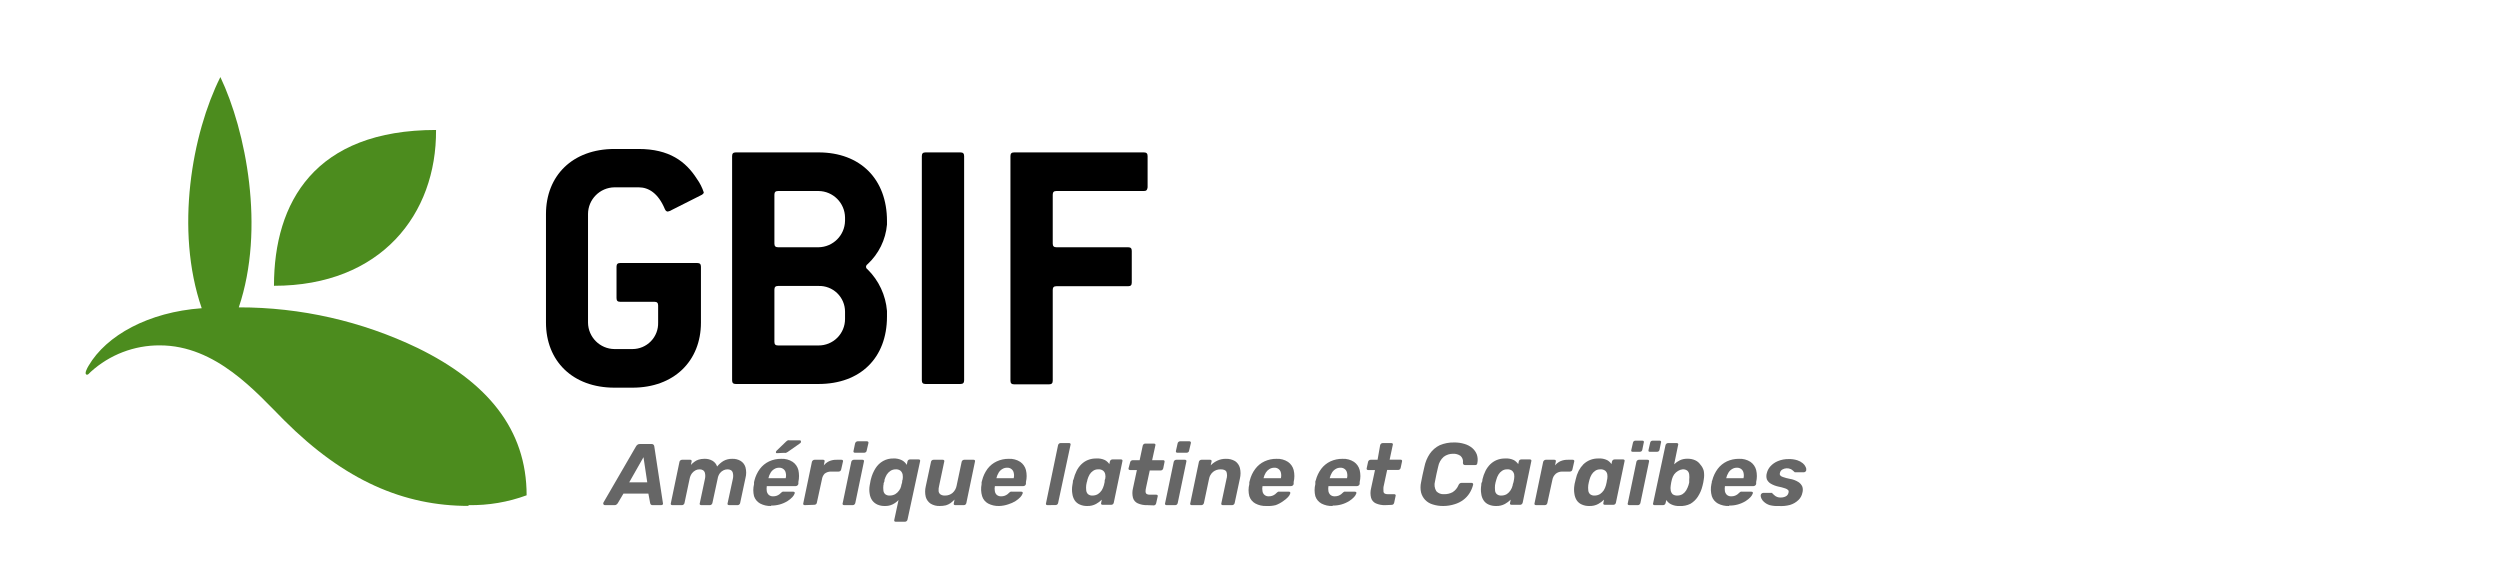
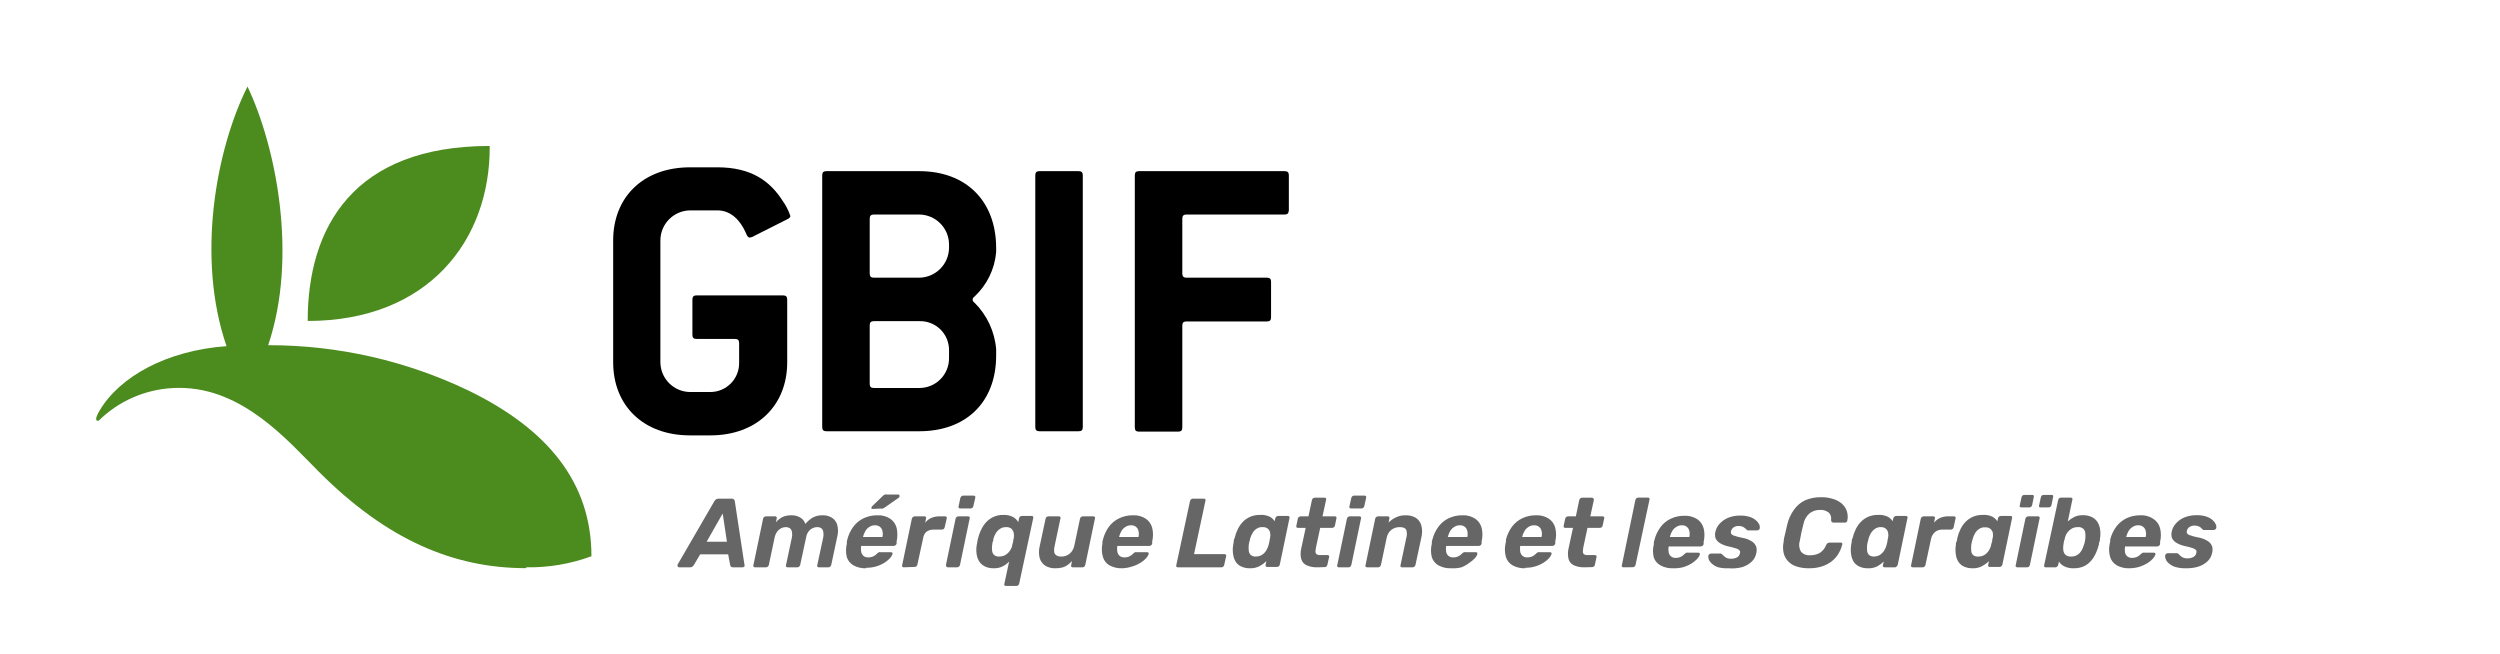
- <svg xmlns="http://www.w3.org/2000/svg" id="Layer_1" data-name="Layer 1" width="292" height="68" viewBox="0 0 292 68">
+ <svg xmlns="http://www.w3.org/2000/svg" id="Layer_1" data-name="Layer 1" width="260" height="68" viewBox="0 0 260 68">
  <defs>
    <style>.cls-1{fill:#4c8c1e;}.cls-2{fill:#666;}</style>
  </defs>
  <path class="cls-1" d="M32,33.38c0-9.75,4.76-18.2,18.93-18.2C51,25,44.52,33.38,32,33.38" />
  <path class="cls-1" d="M54.72,59a18.7,18.7,0,0,0,6.79-1.15c0-7.72-4.61-13.24-12.74-17.21A48.09,48.09,0,0,0,27.89,35.9C31,26.69,28.72,15.27,25.74,9c-3.29,6.57-5.34,17.83-2.18,27-6.21.45-11.13,3.16-13.22,6.73-.16.27-.47.85-.28,1s.39-.17.54-.3a11.9,11.9,0,0,1,8.06-3.09c6.59,0,11.25,5.47,14.53,8.75,7.07,7.07,14,10,21.53,10" />
  <path d="M82,22.74,78.51,24.5a1.38,1.38,0,0,1-.51.21c-.13,0-.26-.08-.35-.3-.77-1.84-1.89-2.53-3.05-2.53H71.77A3.13,3.13,0,0,0,68.68,25V37.68a3.12,3.12,0,0,0,3.09,3.09h2.1a3,3,0,0,0,3-3.09v-2c0-.3-.13-.43-.43-.43h-4c-.3,0-.43-.12-.43-.43V31.15c0-.3.13-.43.43-.43h9c.3,0,.43.13.43.43v6.53c0,4.47-3.13,7.6-8,7.6h-2.1c-4.9,0-8-3.13-8-7.6V25c0-4.47,3.09-7.6,8-7.6H74.6c3.57,0,5.5,1.46,6.79,3.48a5.82,5.82,0,0,1,.81,1.59C82.2,22.57,82.12,22.65,82,22.74Z" />
  <path d="M95.6,44.85H85.94c-.3,0-.43-.13-.43-.43V18.23c0-.3.13-.43.43-.43H95.6c4.9,0,8,3.13,8,8v.43a7.16,7.16,0,0,1-2.27,4.63.39.39,0,0,0-.18.3.37.37,0,0,0,.18.3,7.7,7.7,0,0,1,2.27,4.86V37C103.59,41.8,100.5,44.85,95.6,44.85ZM98.7,25.4a3.13,3.13,0,0,0-3.1-3.09H90.88c-.3,0-.43.13-.43.43v5.71c0,.3.13.43.43.43H95.6a3.14,3.14,0,0,0,3.1-3.09Zm0,11a3,3,0,0,0-3.1-3H90.88c-.3,0-.43.13-.43.43v6.1c0,.3.13.42.43.42H95.6a3.08,3.08,0,0,0,3.1-3.09Z" />
  <path d="M112.18,44.85H108.1c-.3,0-.43-.13-.43-.43V18.23c0-.3.13-.43.43-.43h4.08c.3,0,.43.13.43.43V44.42C112.61,44.72,112.48,44.85,112.18,44.85Z" />
  <path d="M133.61,22.31H123.39c-.3,0-.43.13-.43.43v5.71c0,.3.13.43.43.43h8.38c.3,0,.42.13.42.43V33c0,.3-.12.43-.42.43h-8.38c-.3,0-.43.13-.43.43v10.6c0,.3-.13.43-.43.43h-4.08c-.3,0-.43-.13-.43-.43V18.23c0-.3.13-.43.43-.43h15.16c.3,0,.43.13.43.43v3.65C134,22.18,133.91,22.31,133.61,22.31Z" />
  <path class="cls-2" d="M70.65,59a.17.17,0,0,1-.17-.1.2.2,0,0,1,0-.2l3.81-6.57a.61.61,0,0,1,.17-.19.43.43,0,0,1,.27-.08h1.37a.29.29,0,0,1,.23.08.34.34,0,0,1,.09.19l1,6.57a.3.3,0,0,1,0,.22.26.26,0,0,1-.19.08h-1a.25.25,0,0,1-.21-.07.35.35,0,0,1-.08-.16l-.21-1.12H72.82l-.68,1.15a.8.8,0,0,1-.13.13.33.33,0,0,1-.23.07Zm2.84-2.66H75.6l-.44-2.94Z" />
-   <path class="cls-2" d="M78.52,59a.2.2,0,0,1-.16-.07.22.22,0,0,1,0-.18l1-4.8a.27.27,0,0,1,.11-.18.31.31,0,0,1,.2-.07h.95a.17.17,0,0,1,.15.07.21.21,0,0,1,0,.18l-.07.35a2.57,2.57,0,0,1,.39-.35,1.53,1.53,0,0,1,.49-.26,2.18,2.18,0,0,1,.66-.1,1.75,1.75,0,0,1,1,.24,1.22,1.22,0,0,1,.52.66,2.86,2.86,0,0,1,.74-.65,2,2,0,0,1,1-.25,1.79,1.79,0,0,1,1,.24,1.3,1.3,0,0,1,.57.74,2.46,2.46,0,0,1,0,1.27l-.62,2.91a.29.29,0,0,1-.11.18.26.26,0,0,1-.18.07h-1a.21.21,0,0,1-.17-.07.22.22,0,0,1,0-.18l.61-2.83a1.53,1.53,0,0,0,0-.66.53.53,0,0,0-.22-.34.77.77,0,0,0-.42-.1,1.11,1.11,0,0,0-.44.1,1.22,1.22,0,0,0-.43.34,1.43,1.43,0,0,0-.27.66l-.61,2.83a.34.34,0,0,1-.11.18.26.26,0,0,1-.19.07h-1a.21.21,0,0,1-.17-.07.19.19,0,0,1,0-.18l.6-2.83a1.53,1.53,0,0,0,0-.66.54.54,0,0,0-.23-.34.74.74,0,0,0-.4-.1,1,1,0,0,0-.45.1,1.28,1.28,0,0,0-.43.35,1.58,1.58,0,0,0-.28.64l-.6,2.84a.29.29,0,0,1-.11.18.26.26,0,0,1-.18.07Z" />
+   <path class="cls-2" d="M78.52,59a.2.2,0,0,1-.16-.07.22.22,0,0,1,0-.18l1-4.8a.27.27,0,0,1,.11-.18.31.31,0,0,1,.2-.07h.95a.17.17,0,0,1,.15.07.21.21,0,0,1,0,.18l-.07.35a2.57,2.57,0,0,1,.39-.35,1.53,1.53,0,0,1,.49-.26,2.18,2.18,0,0,1,.66-.1,1.75,1.75,0,0,1,1,.24,1.22,1.22,0,0,1,.52.66,2.86,2.86,0,0,1,.74-.65,2,2,0,0,1,1-.25,1.79,1.79,0,0,1,1,.24,1.3,1.3,0,0,1,.57.74,2.46,2.46,0,0,1,0,1.27l-.62,2.91a.29.29,0,0,1-.11.18.26.26,0,0,1-.18.07h-1a.2.2,0,0,1-.16-.07.22.22,0,0,1,0-.18l.61-2.83a1.53,1.53,0,0,0,0-.66.53.53,0,0,0-.22-.34.77.77,0,0,0-.42-.1,1.07,1.07,0,0,0-.44.1,1.22,1.22,0,0,0-.43.34,1.43,1.43,0,0,0-.27.66l-.61,2.83a.34.34,0,0,1-.11.18.26.26,0,0,1-.19.07h-1a.21.21,0,0,1-.17-.07.19.19,0,0,1,0-.18l.6-2.83a1.53,1.53,0,0,0,0-.66.54.54,0,0,0-.23-.34.74.74,0,0,0-.4-.1,1,1,0,0,0-.45.1,1.28,1.28,0,0,0-.43.35,1.58,1.58,0,0,0-.28.64l-.6,2.84a.29.29,0,0,1-.11.18.26.26,0,0,1-.19.07Z" />
  <path class="cls-2" d="M90.07,59.1a2.56,2.56,0,0,1-1.29-.29,1.52,1.52,0,0,1-.71-.86,2.92,2.92,0,0,1,0-1.4,1.88,1.88,0,0,0,0-.22,1,1,0,0,1,.05-.22,3.84,3.84,0,0,1,.64-1.35,2.9,2.9,0,0,1,1.07-.87,3.3,3.3,0,0,1,1.41-.3,2.25,2.25,0,0,1,1.35.36,1.66,1.66,0,0,1,.66.95,3.29,3.29,0,0,1,0,1.4l0,.23a.36.36,0,0,1-.12.18.37.37,0,0,1-.2.07H89.56v0s0,0,0,0a2,2,0,0,0,0,.6.8.8,0,0,0,.24.43.73.73,0,0,0,.5.16,1.18,1.18,0,0,0,.43-.07,1.31,1.31,0,0,0,.31-.17l.2-.18a.6.6,0,0,1,.17-.12.42.42,0,0,1,.18,0h1.06a.21.21,0,0,1,.16.06.17.17,0,0,1,0,.16,1.18,1.18,0,0,1-.25.4,2.85,2.85,0,0,1-.57.47,3.52,3.52,0,0,1-1.92.53Zm-.3-3.25h2v0a1.28,1.28,0,0,0,0-.64.71.71,0,0,0-.26-.42.76.76,0,0,0-.51-.16,1,1,0,0,0-.57.16,1.21,1.21,0,0,0-.42.42,2,2,0,0,0-.26.64Zm1-2.92c-.11,0-.16,0-.14-.16a.34.34,0,0,1,.09-.14l1.09-1.05a.84.84,0,0,1,.21-.15.41.41,0,0,1,.21,0h1.17q.18,0,.15.18a.17.17,0,0,1-.08.15L92,52.79a1.18,1.18,0,0,1-.19.1.48.48,0,0,1-.22,0Z" />
-   <path class="cls-2" d="M94,59a.21.21,0,0,1-.17-.07.22.22,0,0,1,0-.18l1-4.8a.31.31,0,0,1,.12-.18.28.28,0,0,1,.19-.07h1a.19.19,0,0,1,.16.07.22.22,0,0,1,0,.18l-.08.41a1.75,1.75,0,0,1,.62-.49,2.08,2.08,0,0,1,.91-.17h.54a.19.19,0,0,1,.16.07.21.21,0,0,1,0,.18l-.2.88a.32.32,0,0,1-.1.18.3.3,0,0,1-.19.07h-.89a1.18,1.18,0,0,0-.76.25A1.22,1.22,0,0,0,96,56l-.59,2.71a.27.27,0,0,1-.1.18.31.31,0,0,1-.2.07Z" />
-   <path class="cls-2" d="M98.59,59a.19.19,0,0,1-.16-.07.19.19,0,0,1,0-.18l1-4.8a.27.27,0,0,1,.11-.18.28.28,0,0,1,.19-.07h1a.19.19,0,0,1,.17.07.26.26,0,0,1,0,.18l-1,4.8a.34.34,0,0,1-.11.18.26.26,0,0,1-.19.07Zm1.27-6.12a.18.18,0,0,1-.16-.07.24.24,0,0,1,0-.19l.17-.81a.33.33,0,0,1,.11-.19.32.32,0,0,1,.2-.08h1.07a.2.2,0,0,1,.17.08.24.24,0,0,1,0,.19l-.19.81a.24.24,0,0,1-.1.19.3.3,0,0,1-.19.07Z" />
-   <path class="cls-2" d="M104.62,60.94a.19.19,0,0,1-.16-.07.24.24,0,0,1,0-.19l.49-2.28a2.37,2.37,0,0,1-.69.51,1.91,1.91,0,0,1-.89.19,2.07,2.07,0,0,1-.9-.17,1.53,1.53,0,0,1-.6-.49,1.79,1.79,0,0,1-.29-.75,2.83,2.83,0,0,1,0-1,3.25,3.25,0,0,1,.07-.38c0-.12.06-.24.08-.37a4.28,4.28,0,0,1,.54-1.26,2.46,2.46,0,0,1,.87-.83,2.34,2.34,0,0,1,1.21-.3,2,2,0,0,1,1,.21,1.39,1.39,0,0,1,.56.54l.08-.39a.29.29,0,0,1,.1-.18.31.31,0,0,1,.2-.07h1a.19.19,0,0,1,.17.07.26.26,0,0,1,0,.18L106,60.68a.31.31,0,0,1-.32.26Zm-.7-3.06a1.32,1.32,0,0,0,.64-.16,1.51,1.51,0,0,0,.45-.42,1.36,1.36,0,0,0,.25-.53c0-.13.07-.26.1-.39s0-.26.07-.38a1.82,1.82,0,0,0,0-.57.86.86,0,0,0-.24-.44.83.83,0,0,0-.57-.17A1.1,1.1,0,0,0,104,55a1.51,1.51,0,0,0-.43.44,2.72,2.72,0,0,0-.26.6c0,.1,0,.21-.07.32s0,.21-.06.31a2.54,2.54,0,0,0,0,.61.68.68,0,0,0,.21.44A.78.78,0,0,0,103.92,57.88Z" />
-   <path class="cls-2" d="M109.76,59.1a1.92,1.92,0,0,1-1.06-.27,1.43,1.43,0,0,1-.57-.78,2.64,2.64,0,0,1,0-1.25l.61-2.85a.29.29,0,0,1,.1-.18.31.31,0,0,1,.2-.07h1.08a.19.19,0,0,1,.16.07.21.21,0,0,1,0,.18l-.59,2.79a1.85,1.85,0,0,0-.06.63.54.54,0,0,0,.22.38.9.9,0,0,0,.54.13,1.33,1.33,0,0,0,.86-.3,1.47,1.47,0,0,0,.48-.84l.59-2.79a.27.27,0,0,1,.11-.18.3.3,0,0,1,.19-.07h1.09a.18.18,0,0,1,.16.07.26.26,0,0,1,0,.18l-1,4.8a.32.32,0,0,1-.1.18.29.29,0,0,1-.2.07h-1a.18.18,0,0,1-.16-.07.22.22,0,0,1,0-.18l.08-.4a4.36,4.36,0,0,1-.46.41,1.93,1.93,0,0,1-.54.26A3.13,3.13,0,0,1,109.76,59.1Z" />
-   <path class="cls-2" d="M116.71,59.1a2.58,2.58,0,0,1-1.3-.29,1.47,1.47,0,0,1-.7-.86,2.9,2.9,0,0,1-.06-1.4,1.88,1.88,0,0,0,0-.22,2.18,2.18,0,0,1,.06-.22,3.82,3.82,0,0,1,.63-1.35,2.85,2.85,0,0,1,1.08-.87,3.23,3.23,0,0,1,1.4-.3,2.25,2.25,0,0,1,1.35.36,1.66,1.66,0,0,1,.66.95,3,3,0,0,1,0,1.4l0,.23a.34.34,0,0,1-.11.18.4.4,0,0,1-.21.07H116.2a.1.1,0,0,0,0,0,.43.43,0,0,1,0,0,1.51,1.51,0,0,0,0,.6.73.73,0,0,0,.23.43.75.75,0,0,0,.5.16,1.14,1.14,0,0,0,.43-.07,1.31,1.31,0,0,0,.31-.17l.2-.18a.6.6,0,0,1,.17-.12.44.44,0,0,1,.19,0h1.06a.19.19,0,0,1,.15.06.17.17,0,0,1,0,.16,1.18,1.18,0,0,1-.25.4,2.85,2.85,0,0,1-.57.47,3.44,3.44,0,0,1-.84.38A3.59,3.59,0,0,1,116.71,59.1Zm-.31-3.25h2v0a1.28,1.28,0,0,0,0-.64.71.71,0,0,0-.26-.42.73.73,0,0,0-.51-.16,1,1,0,0,0-.57.16,1.21,1.21,0,0,0-.42.42,2.2,2.2,0,0,0-.26.64Z" />
-   <path class="cls-2" d="M122.34,59a.2.2,0,0,1-.16-.07.22.22,0,0,1,0-.18L123.58,52a.29.29,0,0,1,.11-.18.26.26,0,0,1,.18-.07h1a.18.18,0,0,1,.16.07.22.22,0,0,1,0,.18l-1.44,6.74a.32.32,0,0,1-.1.18.29.29,0,0,1-.2.07Z" />
-   <path class="cls-2" d="M127,59.1a2,2,0,0,1-.88-.17,1.34,1.34,0,0,1-.59-.48,1.86,1.86,0,0,1-.28-.77,3,3,0,0,1,0-1l.06-.35c0-.1,0-.22.08-.34a4.64,4.64,0,0,1,.36-1,2.79,2.79,0,0,1,.55-.76,2.34,2.34,0,0,1,.76-.5,2.5,2.5,0,0,1,1-.18,2,2,0,0,1,1,.19,1.45,1.45,0,0,1,.51.47l.06-.3a.31.31,0,0,1,.11-.18.28.28,0,0,1,.19-.07h1a.18.18,0,0,1,.16.07.21.21,0,0,1,0,.18l-1,4.8a.32.32,0,0,1-.1.18.29.29,0,0,1-.2.07h-1a.18.18,0,0,1-.17-.07.22.22,0,0,1,0-.18l.07-.35a2.93,2.93,0,0,1-.67.5A2,2,0,0,1,127,59.1Zm.58-1.22a1.24,1.24,0,0,0,.66-.17,1.54,1.54,0,0,0,.44-.44,2.31,2.31,0,0,0,.25-.58l.09-.38c0-.13,0-.26.07-.38a1.23,1.23,0,0,0,0-.54.7.7,0,0,0-.24-.41.8.8,0,0,0-.55-.16,1,1,0,0,0-.62.17,1.36,1.36,0,0,0-.42.44,2.7,2.7,0,0,0-.25.6c0,.1-.05.21-.08.32a1.88,1.88,0,0,0-.06.31,2.54,2.54,0,0,0,0,.61.72.72,0,0,0,.2.44A.75.75,0,0,0,127.61,57.88Z" />
-   <path class="cls-2" d="M134,59a2.5,2.5,0,0,1-1.11-.21,1,1,0,0,1-.56-.65,2.25,2.25,0,0,1,0-1.1l.46-2.14H132a.21.21,0,0,1-.17-.07.2.2,0,0,1,0-.19L132,54a.27.27,0,0,1,.11-.18.31.31,0,0,1,.2-.07h.8l.36-1.69a.29.29,0,0,1,.11-.18.26.26,0,0,1,.19-.07h1a.21.21,0,0,1,.17.07.22.22,0,0,1,0,.18l-.37,1.69h1.28a.18.18,0,0,1,.16.07.26.26,0,0,1,0,.18l-.14.69a.33.33,0,0,1-.11.19.29.29,0,0,1-.2.07h-1.27l-.43,2a2,2,0,0,0-.06.44.38.38,0,0,0,.1.29.6.6,0,0,0,.38.1h.77a.19.19,0,0,1,.16.07.2.2,0,0,1,0,.17l-.17.76a.32.32,0,0,1-.1.18.26.26,0,0,1-.19.07Z" />
-   <path class="cls-2" d="M136.25,59a.19.19,0,0,1-.16-.07.19.19,0,0,1,0-.18l1-4.8a.27.27,0,0,1,.11-.18.3.3,0,0,1,.19-.07h1a.19.19,0,0,1,.17.07.26.26,0,0,1,0,.18l-1,4.8a.4.4,0,0,1-.1.18.29.29,0,0,1-.2.07Zm1.28-6.12a.19.19,0,0,1-.17-.07.24.24,0,0,1,0-.19l.18-.81a.31.31,0,0,1,.3-.27h1.07a.19.19,0,0,1,.17.08.24.24,0,0,1,0,.19l-.19.81a.24.24,0,0,1-.1.19.28.28,0,0,1-.19.07Z" />
-   <path class="cls-2" d="M139.19,59a.19.19,0,0,1-.16-.07.19.19,0,0,1,0-.18l1-4.8a.27.27,0,0,1,.11-.18.28.28,0,0,1,.19-.07h1a.19.19,0,0,1,.17.07.26.26,0,0,1,0,.18l-.09.4a2.76,2.76,0,0,1,.76-.54,2.23,2.23,0,0,1,1-.22,2,2,0,0,1,1.09.27,1.39,1.39,0,0,1,.56.79,2.64,2.64,0,0,1,0,1.25l-.61,2.85a.29.29,0,0,1-.11.18.27.27,0,0,1-.2.07h-1.08a.2.2,0,0,1-.16-.07.22.22,0,0,1,0-.18l.59-2.79a1.41,1.41,0,0,0,0-.86c-.1-.19-.33-.28-.68-.28a1.37,1.37,0,0,0-.89.3,1.4,1.4,0,0,0-.47.84l-.59,2.79a.34.34,0,0,1-.11.18.28.28,0,0,1-.19.07Z" />
-   <path class="cls-2" d="M147.92,59.1a2.51,2.51,0,0,1-1.29-.29,1.48,1.48,0,0,1-.71-.86,2.8,2.8,0,0,1,0-1.4s0-.13,0-.22a2.18,2.18,0,0,1,.06-.22,3.67,3.67,0,0,1,.64-1.35,2.82,2.82,0,0,1,1.07-.87,3.23,3.23,0,0,1,1.4-.3,2.25,2.25,0,0,1,1.35.36,1.66,1.66,0,0,1,.66.95,3,3,0,0,1,0,1.4l0,.23a.29.29,0,0,1-.11.18.38.38,0,0,1-.21.07h-3.32a0,0,0,0,1,0,0,.43.43,0,0,1,0,0,1.51,1.51,0,0,0,0,.6.69.69,0,0,0,.24.43.71.71,0,0,0,.49.16,1.17,1.17,0,0,0,.74-.24,2,2,0,0,0,.2-.18.6.6,0,0,1,.17-.12.47.47,0,0,1,.19,0h1.06a.18.18,0,0,1,.15.06s0,.09,0,.16a1.18,1.18,0,0,1-.25.4,3.07,3.07,0,0,1-.56.47A3.51,3.51,0,0,1,149,59,3.59,3.59,0,0,1,147.92,59.1Zm-.31-3.25h2v0a1.42,1.42,0,0,0,0-.64.74.74,0,0,0-.77-.58,1.08,1.08,0,0,0-.58.16,1.3,1.3,0,0,0-.42.42,2.2,2.2,0,0,0-.26.64Z" />
-   <path class="cls-2" d="M155.63,59.1a2.56,2.56,0,0,1-1.29-.29,1.52,1.52,0,0,1-.71-.86,2.92,2.92,0,0,1,0-1.4,1.88,1.88,0,0,0,0-.22c0-.09,0-.16.05-.22a3.84,3.84,0,0,1,.64-1.35,2.9,2.9,0,0,1,1.07-.87,3.3,3.3,0,0,1,1.41-.3,2.25,2.25,0,0,1,1.35.36,1.66,1.66,0,0,1,.66.95,3,3,0,0,1,0,1.4l0,.23a.31.31,0,0,1-.12.18.37.37,0,0,1-.2.07h-3.33v0s0,0,0,0a2,2,0,0,0,0,.6.8.8,0,0,0,.24.43.73.73,0,0,0,.5.16,1.18,1.18,0,0,0,.43-.07,1.31,1.31,0,0,0,.31-.17l.2-.18a.6.6,0,0,1,.17-.12.42.42,0,0,1,.18,0h1.06a.21.21,0,0,1,.16.06.17.17,0,0,1,0,.16,1.18,1.18,0,0,1-.25.4,2.85,2.85,0,0,1-.57.47,3.52,3.52,0,0,1-1.92.53Zm-.3-3.25h2v0a1.28,1.28,0,0,0,0-.64.71.71,0,0,0-.26-.42.76.76,0,0,0-.51-.16,1,1,0,0,0-.57.16,1.21,1.21,0,0,0-.42.42,2.2,2.2,0,0,0-.26.64Z" />
-   <path class="cls-2" d="M161.81,59a2.51,2.51,0,0,1-1.12-.21,1,1,0,0,1-.55-.65,2.24,2.24,0,0,1,0-1.1l.46-2.14h-.79a.19.19,0,0,1-.17-.07.24.24,0,0,1,0-.19l.15-.69a.27.27,0,0,1,.11-.18.28.28,0,0,1,.19-.07h.81L161.2,52a.34.34,0,0,1,.11-.18.31.31,0,0,1,.2-.07h1a.19.19,0,0,1,.16.07.19.19,0,0,1,0,.18l-.36,1.69h1.27a.19.19,0,0,1,.17.07.26.26,0,0,1,0,.18l-.15.69a.32.32,0,0,1-.1.19.31.31,0,0,1-.2.07h-1.28l-.43,2a2.69,2.69,0,0,0,0,.44.35.35,0,0,0,.1.29.58.58,0,0,0,.37.1h.78a.19.19,0,0,1,.16.07.2.2,0,0,1,0,.17l-.16.76a.4.4,0,0,1-.1.18.29.29,0,0,1-.2.07Z" />
-   <path class="cls-2" d="M168.58,59.1a3.88,3.88,0,0,1-1.23-.18,2,2,0,0,1-.89-.53,2,2,0,0,1-.48-.87,2.73,2.73,0,0,1,0-1.18q.07-.42.18-.9c.07-.32.14-.63.21-.92A4.17,4.17,0,0,1,167,53a3,3,0,0,1,1.16-1,4.09,4.09,0,0,1,1.68-.32,3.89,3.89,0,0,1,1.21.17,2.47,2.47,0,0,1,.91.48,1.87,1.87,0,0,1,.54.77,1.92,1.92,0,0,1,.05,1,.26.26,0,0,1-.07.16.25.25,0,0,1-.16.06h-1.19a.29.29,0,0,1-.19-.06.29.29,0,0,1-.07-.21.88.88,0,0,0-.29-.81,1.41,1.41,0,0,0-.86-.24,1.78,1.78,0,0,0-1.09.35,2,2,0,0,0-.65,1.15c-.14.56-.26,1.13-.37,1.72a1.44,1.44,0,0,0,.15,1.15,1.1,1.1,0,0,0,.9.35,2,2,0,0,0,1-.23,1.74,1.74,0,0,0,.69-.82.41.41,0,0,1,.16-.21.29.29,0,0,1,.19-.06h1.18a.17.17,0,0,1,.18.22,3.38,3.38,0,0,1-.43,1,2.93,2.93,0,0,1-.72.77,3.18,3.18,0,0,1-1,.5A4.38,4.38,0,0,1,168.58,59.1Z" />
-   <path class="cls-2" d="M174.76,59.1a2.05,2.05,0,0,1-.89-.17,1.31,1.31,0,0,1-.58-.48,1.73,1.73,0,0,1-.28-.77,3,3,0,0,1,0-1c0-.12,0-.24.07-.35s.05-.22.07-.34a4.64,4.64,0,0,1,.36-1,3,3,0,0,1,.55-.76,2.45,2.45,0,0,1,.76-.5,2.55,2.55,0,0,1,1-.18,2,2,0,0,1,1,.19,1.65,1.65,0,0,1,.51.47l.06-.3a.29.29,0,0,1,.1-.18.3.3,0,0,1,.19-.07h1a.19.19,0,0,1,.17.07.21.21,0,0,1,0,.18l-1,4.8a.34.34,0,0,1-.11.18.25.25,0,0,1-.19.07h-1a.21.21,0,0,1-.17-.07.22.22,0,0,1,0-.18l.07-.35a3.16,3.16,0,0,1-.67.5A2,2,0,0,1,174.76,59.1Zm.58-1.22a1.24,1.24,0,0,0,.66-.17,1.5,1.5,0,0,0,.43-.44,1.76,1.76,0,0,0,.25-.58c0-.12.07-.25.1-.38s.05-.26.07-.38a1.63,1.63,0,0,0,0-.54.82.82,0,0,0-.24-.41.83.83,0,0,0-.56-.16,1,1,0,0,0-.61.17,1.36,1.36,0,0,0-.42.44,2.3,2.3,0,0,0-.25.6l-.09.32-.06.31a3.14,3.14,0,0,0,0,.61.63.63,0,0,0,.2.44A.73.73,0,0,0,175.34,57.88Z" />
-   <path class="cls-2" d="M179.41,59a.21.21,0,0,1-.17-.07.22.22,0,0,1,0-.18l1-4.8a.31.31,0,0,1,.12-.18.28.28,0,0,1,.19-.07h1a.19.19,0,0,1,.16.07.22.22,0,0,1,0,.18l-.08.41a1.67,1.67,0,0,1,.62-.49,2.08,2.08,0,0,1,.91-.17h.54a.19.19,0,0,1,.16.07.21.21,0,0,1,0,.18l-.2.88a.32.32,0,0,1-.1.18.3.3,0,0,1-.19.07h-.89a1.18,1.18,0,0,0-.76.25,1.22,1.22,0,0,0-.4.71l-.59,2.71a.32.32,0,0,1-.1.18.31.31,0,0,1-.2.07Z" />
-   <path class="cls-2" d="M185.64,59.1a2,2,0,0,1-.88-.17,1.34,1.34,0,0,1-.59-.48,1.86,1.86,0,0,1-.28-.77,3,3,0,0,1,0-1c0-.12.05-.24.07-.35s.05-.22.08-.34a4.13,4.13,0,0,1,.35-1,3.29,3.29,0,0,1,.55-.76,2.49,2.49,0,0,1,.77-.5,2.47,2.47,0,0,1,1-.18,2,2,0,0,1,1,.19,1.45,1.45,0,0,1,.51.47l.06-.3a.27.27,0,0,1,.11-.18.28.28,0,0,1,.19-.07h1a.18.18,0,0,1,.16.07.21.21,0,0,1,0,.18l-1,4.8a.32.32,0,0,1-.1.18.29.29,0,0,1-.2.07h-1a.18.18,0,0,1-.16-.07.22.22,0,0,1,0-.18l.07-.35a2.93,2.93,0,0,1-.67.5A2,2,0,0,1,185.64,59.1Zm.58-1.22a1.24,1.24,0,0,0,.66-.17,1.67,1.67,0,0,0,.44-.44,2.31,2.31,0,0,0,.25-.58l.09-.38c0-.13.05-.26.07-.38a1.63,1.63,0,0,0,0-.54.7.7,0,0,0-.24-.41.83.83,0,0,0-.56-.16,1,1,0,0,0-.61.17,1.36,1.36,0,0,0-.42.44,2.3,2.3,0,0,0-.25.6,3,3,0,0,0-.08.32,1.88,1.88,0,0,0-.06.31,2.54,2.54,0,0,0,0,.61.67.67,0,0,0,.2.44A.73.73,0,0,0,186.22,57.88Z" />
-   <path class="cls-2" d="M190.29,59a.19.19,0,0,1-.16-.07.19.19,0,0,1,0-.18l1-4.8a.27.27,0,0,1,.11-.18.28.28,0,0,1,.19-.07h1a.19.19,0,0,1,.17.07.26.26,0,0,1,0,.18l-1,4.8a.34.34,0,0,1-.11.18.26.26,0,0,1-.19.07Zm.41-6.23a.21.21,0,0,1-.16-.06.24.24,0,0,1,0-.17l.19-.83a.28.28,0,0,1,.27-.24h.84a.16.16,0,0,1,.15.07.17.17,0,0,1,0,.17l-.17.83a.3.3,0,0,1-.1.17.33.33,0,0,1-.19.06Zm2,0a.18.18,0,0,1-.15-.06.31.31,0,0,1,0-.17l.19-.83a.28.28,0,0,1,.27-.24h.84a.16.16,0,0,1,.15.07.17.17,0,0,1,0,.17l-.17.83a.3.3,0,0,1-.1.17.33.33,0,0,1-.19.06Z" />
-   <path class="cls-2" d="M196.18,59.1a2,2,0,0,1-1-.2,1.29,1.29,0,0,1-.55-.5l-.09.35a.27.27,0,0,1-.1.18.28.28,0,0,1-.19.07h-1a.19.19,0,0,1-.16-.07.19.19,0,0,1,0-.18L194.53,52a.34.34,0,0,1,.11-.18.29.29,0,0,1,.2-.07h1a.19.19,0,0,1,.16.07.19.19,0,0,1,0,.18l-.46,2.23a2.61,2.61,0,0,1,.67-.47,2,2,0,0,1,.89-.18,2.06,2.06,0,0,1,.9.18,1.42,1.42,0,0,1,.59.49A1.79,1.79,0,0,1,199,55a2.84,2.84,0,0,1,0,1l-.06.37-.09.38a4,4,0,0,1-.54,1.26,2.62,2.62,0,0,1-.86.83A2.49,2.49,0,0,1,196.18,59.1Zm-.29-1.22a1.17,1.17,0,0,0,.64-.17,1.36,1.36,0,0,0,.42-.44,3.05,3.05,0,0,0,.27-.61,2.81,2.81,0,0,0,.08-.31,1.92,1.92,0,0,0,0-.32,2.47,2.47,0,0,0,0-.6.72.72,0,0,0-.2-.44.79.79,0,0,0-.58-.17A1.21,1.21,0,0,0,196,55a1.52,1.52,0,0,0-.46.41,1.89,1.89,0,0,0-.25.54,2.34,2.34,0,0,0-.09.38,2.71,2.71,0,0,0-.06.38,1.62,1.62,0,0,0,0,.58.82.82,0,0,0,.23.44A.86.86,0,0,0,195.89,57.88Z" />
-   <path class="cls-2" d="M201.94,59.1a2.56,2.56,0,0,1-1.29-.29,1.52,1.52,0,0,1-.71-.86,2.92,2.92,0,0,1-.05-1.4,1.88,1.88,0,0,0,.05-.22c0-.09,0-.16.05-.22a3.84,3.84,0,0,1,.64-1.35,2.9,2.9,0,0,1,1.07-.87,3.3,3.3,0,0,1,1.41-.3,2.25,2.25,0,0,1,1.35.36,1.66,1.66,0,0,1,.66.95,3,3,0,0,1,0,1.4l0,.23a.31.31,0,0,1-.12.18.37.37,0,0,1-.2.07h-3.33v0s0,0,0,0a2,2,0,0,0,0,.6.8.8,0,0,0,.24.43.73.73,0,0,0,.5.16,1.18,1.18,0,0,0,.43-.07,1.31,1.31,0,0,0,.31-.17l.2-.18a.6.6,0,0,1,.17-.12.42.42,0,0,1,.18,0h1.06a.21.21,0,0,1,.16.06.17.17,0,0,1,0,.16,1.18,1.18,0,0,1-.25.4,2.85,2.85,0,0,1-.57.47,3.52,3.52,0,0,1-1.92.53Zm-.3-3.25h2v0a1.28,1.28,0,0,0,0-.64.71.71,0,0,0-.26-.42.76.76,0,0,0-.51-.16,1,1,0,0,0-.57.16,1.21,1.21,0,0,0-.42.42,2.2,2.2,0,0,0-.26.64Z" />
-   <path class="cls-2" d="M207.76,59.1A3.49,3.49,0,0,1,206.7,59a1.87,1.87,0,0,1-.66-.37,1.23,1.23,0,0,1-.32-.43.79.79,0,0,1-.07-.37.33.33,0,0,1,.11-.19.34.34,0,0,1,.18-.07H207l0,.05a2.19,2.19,0,0,1,.23.21,1,1,0,0,0,.74.28,1.26,1.26,0,0,0,.6-.13.6.6,0,0,0,.32-.4.38.38,0,0,0,0-.3.74.74,0,0,0-.36-.23,6.14,6.14,0,0,0-.83-.22,3,3,0,0,1-.86-.33,1.14,1.14,0,0,1-.47-.51,1.24,1.24,0,0,1,0-.75,1.81,1.81,0,0,1,.41-.77,2.41,2.41,0,0,1,.87-.61,3.14,3.14,0,0,1,1.28-.24,3,3,0,0,1,1,.14,1.94,1.94,0,0,1,.64.35,1.16,1.16,0,0,1,.33.43.61.61,0,0,1,.07.38.23.23,0,0,1-.1.17.27.27,0,0,1-.18.07h-1s0,0-.06,0a1.2,1.2,0,0,1-.21-.19,1,1,0,0,0-.26-.18,1.08,1.08,0,0,0-1,.06.6.6,0,0,0-.26.37.41.41,0,0,0,0,.27.63.63,0,0,0,.33.22,5.54,5.54,0,0,0,.82.22,2.62,2.62,0,0,1,1,.37,1.18,1.18,0,0,1,.47.56,1.24,1.24,0,0,1,0,.69,1.59,1.59,0,0,1-.46.85,2.4,2.4,0,0,1-1,.58A4.09,4.09,0,0,1,207.76,59.1Z" />
+   <path class="cls-2" d="M94,59a.21.21,0,0,1-.17-.07.22.22,0,0,1,0-.18l1-4.8a.31.31,0,0,1,.12-.18.28.28,0,0,1,.19-.07h1a.19.19,0,0,1,.16.07.22.22,0,0,1,0,.18l-.08.41a1.67,1.67,0,0,1,.62-.49,2.08,2.08,0,0,1,.91-.17h.54a.19.19,0,0,1,.16.07.21.21,0,0,1,0,.18l-.2.88a.32.32,0,0,1-.1.18.3.3,0,0,1-.19.07h-.89a1.18,1.18,0,0,0-.76.25A1.22,1.22,0,0,0,96,56l-.59,2.71a.32.32,0,0,1-.1.18.31.31,0,0,1-.2.07Z" />
+   <path class="cls-2" d="M98.59,59a.19.19,0,0,1-.16-.07.2.2,0,0,1-.05-.18l1-4.8a.27.27,0,0,1,.11-.18.28.28,0,0,1,.19-.07h1a.17.17,0,0,1,.16.07.21.21,0,0,1,0,.18l-1,4.8a.34.34,0,0,1-.11.18.26.26,0,0,1-.19.07Zm1.27-6.12a.18.18,0,0,1-.16-.07.24.24,0,0,1,0-.19l.17-.81a.33.33,0,0,1,.11-.19.32.32,0,0,1,.2-.08h1.07a.2.2,0,0,1,.17.08.24.24,0,0,1,0,.19l-.19.81a.24.24,0,0,1-.1.19.3.3,0,0,1-.19.07Z" />
+   <path class="cls-2" d="M104.62,60.94a.19.19,0,0,1-.16-.07.2.2,0,0,1,0-.19l.49-2.28a2.37,2.37,0,0,1-.69.51,1.93,1.93,0,0,1-.9.19,2.05,2.05,0,0,1-.89-.17,1.53,1.53,0,0,1-.6-.49,1.79,1.79,0,0,1-.29-.75,2.83,2.83,0,0,1,0-1,3.25,3.25,0,0,1,.07-.38c0-.12.06-.24.08-.37a4.28,4.28,0,0,1,.54-1.26,2.46,2.46,0,0,1,.87-.83,2.32,2.32,0,0,1,1.2-.3,2,2,0,0,1,1,.21,1.39,1.39,0,0,1,.56.54l.08-.39a.29.29,0,0,1,.1-.18.31.31,0,0,1,.2-.07h1a.19.19,0,0,1,.17.07.26.26,0,0,1,0,.18L106,60.68a.31.31,0,0,1-.32.26Zm-.7-3.06a1.32,1.32,0,0,0,.64-.16,1.51,1.51,0,0,0,.45-.42,1.36,1.36,0,0,0,.25-.53c0-.13.07-.26.1-.39s0-.26.07-.38a1.82,1.82,0,0,0,0-.57.86.86,0,0,0-.24-.44.83.83,0,0,0-.57-.17A1.1,1.1,0,0,0,104,55a1.51,1.51,0,0,0-.43.44,2.72,2.72,0,0,0-.26.6c0,.1,0,.21-.07.32s0,.21-.06.31a2.54,2.54,0,0,0,0,.61.68.68,0,0,0,.21.44A.78.78,0,0,0,103.92,57.88Z" />
+   <path class="cls-2" d="M109.76,59.1a1.92,1.92,0,0,1-1.06-.27,1.43,1.43,0,0,1-.57-.78,2.52,2.52,0,0,1,0-1.25l.61-2.85a.25.25,0,0,1,.1-.18.31.31,0,0,1,.2-.07h1.08a.19.19,0,0,1,.16.07.21.21,0,0,1,0,.18l-.59,2.79a1.85,1.85,0,0,0-.06.63.51.51,0,0,0,.22.38.9.9,0,0,0,.54.13,1.33,1.33,0,0,0,.86-.3,1.47,1.47,0,0,0,.48-.84l.59-2.79a.27.27,0,0,1,.11-.18.3.3,0,0,1,.19-.07h1.09a.18.18,0,0,1,.16.07.26.26,0,0,1,0,.18l-1,4.8a.32.32,0,0,1-.1.18.29.29,0,0,1-.2.07h-1a.18.18,0,0,1-.16-.07.22.22,0,0,1,0-.18l.08-.4a4.36,4.36,0,0,1-.46.41,1.93,1.93,0,0,1-.54.26A3.13,3.13,0,0,1,109.76,59.1Z" />
+   <path class="cls-2" d="M116.71,59.1a2.58,2.58,0,0,1-1.3-.29,1.47,1.47,0,0,1-.7-.86,2.9,2.9,0,0,1-.06-1.4,1.88,1.88,0,0,0,0-.22,2.18,2.18,0,0,1,.06-.22,3.82,3.82,0,0,1,.63-1.35,2.85,2.85,0,0,1,1.08-.87,3.23,3.23,0,0,1,1.4-.3,2.25,2.25,0,0,1,1.35.36,1.66,1.66,0,0,1,.66.95,3,3,0,0,1,0,1.4l0,.23a.34.34,0,0,1-.11.18.4.4,0,0,1-.21.07H116.2a.1.1,0,0,0,0,0,.08.08,0,0,1,0,0,2,2,0,0,0,0,.6.8.8,0,0,0,.24.43.75.75,0,0,0,.5.16,1.14,1.14,0,0,0,.43-.07,1.31,1.31,0,0,0,.31-.17l.2-.18a.6.6,0,0,1,.17-.12.44.44,0,0,1,.19,0h1.06a.19.19,0,0,1,.15.06.17.17,0,0,1,0,.16,1.18,1.18,0,0,1-.25.4,2.85,2.85,0,0,1-.57.47,3.44,3.44,0,0,1-.84.38A3.59,3.59,0,0,1,116.71,59.1Zm-.31-3.25h2v0a1.28,1.28,0,0,0,0-.64.71.71,0,0,0-.26-.42.73.73,0,0,0-.51-.16,1,1,0,0,0-.57.16,1.21,1.21,0,0,0-.42.42,2.2,2.2,0,0,0-.26.64Z" />
+   <path class="cls-2" d="M122.51,59a.21.21,0,0,1-.17-.07.22.22,0,0,1,0-.18l1.42-6.64a.34.34,0,0,1,.11-.18.28.28,0,0,1,.19-.07h1.14a.19.19,0,0,1,.16.07.19.19,0,0,1,0,.18l-1.18,5.52h3.16a.2.2,0,0,1,.17.08.21.21,0,0,1,0,.18l-.19.86a.27.27,0,0,1-.1.18.26.26,0,0,1-.19.07Z" />
+   <path class="cls-2" d="M130,59.1a2,2,0,0,1-.88-.17,1.34,1.34,0,0,1-.59-.48,1.86,1.86,0,0,1-.28-.77,3,3,0,0,1,0-1l.06-.35c0-.1,0-.22.08-.34a4.64,4.64,0,0,1,.36-1,3,3,0,0,1,.55-.76,2.34,2.34,0,0,1,.76-.5,2.5,2.5,0,0,1,1-.18,2,2,0,0,1,1,.19,1.45,1.45,0,0,1,.51.47l.06-.3a.31.31,0,0,1,.11-.18.28.28,0,0,1,.19-.07h1a.21.21,0,0,1,.17.07.26.26,0,0,1,0,.18l-1,4.8a.32.32,0,0,1-.1.18.29.29,0,0,1-.2.07h-1a.18.18,0,0,1-.17-.07.22.22,0,0,1,0-.18l.07-.35a2.93,2.93,0,0,1-.67.5A2,2,0,0,1,130,59.1Zm.58-1.22a1.24,1.24,0,0,0,.66-.17,1.54,1.54,0,0,0,.44-.44,2.31,2.31,0,0,0,.25-.58l.09-.38c0-.13.05-.26.07-.38a1.23,1.23,0,0,0,0-.54.7.7,0,0,0-.24-.41.8.8,0,0,0-.55-.16,1,1,0,0,0-.62.17,1.24,1.24,0,0,0-.41.44,2.32,2.32,0,0,0-.26.6c0,.1-.05.21-.08.32a1.88,1.88,0,0,0-.06.31,3.19,3.19,0,0,0,0,.61.72.72,0,0,0,.2.44A.75.75,0,0,0,130.6,57.88Z" />
+   <path class="cls-2" d="M137,59a2.5,2.5,0,0,1-1.11-.21,1,1,0,0,1-.56-.65,2.25,2.25,0,0,1,0-1.1l.46-2.14H135a.21.21,0,0,1-.17-.07.2.2,0,0,1,0-.19l.14-.69a.27.27,0,0,1,.11-.18.31.31,0,0,1,.2-.07h.8l.36-1.69a.29.29,0,0,1,.11-.18.26.26,0,0,1,.19-.07h1a.21.21,0,0,1,.17.07.22.22,0,0,1,0,.18l-.37,1.69h1.28a.18.18,0,0,1,.16.07.26.26,0,0,1,0,.18l-.14.69a.33.33,0,0,1-.11.19.29.29,0,0,1-.2.07H137.3l-.43,2a2.84,2.84,0,0,0-.06.44.38.38,0,0,0,.1.29.62.62,0,0,0,.38.1h.77a.19.19,0,0,1,.16.07.2.2,0,0,1,0,.17l-.17.76a.32.32,0,0,1-.1.18.26.26,0,0,1-.19.07Z" />
+   <path class="cls-2" d="M139.24,59a.19.19,0,0,1-.16-.07.19.19,0,0,1,0-.18l1-4.8a.27.27,0,0,1,.11-.18.3.3,0,0,1,.19-.07h1a.19.19,0,0,1,.16.07.26.26,0,0,1,0,.18l-1,4.8a.4.4,0,0,1-.1.18.29.29,0,0,1-.2.07Zm1.28-6.12a.19.19,0,0,1-.17-.07.24.24,0,0,1,0-.19l.18-.81a.31.31,0,0,1,.3-.27h1.07a.19.19,0,0,1,.17.08.24.24,0,0,1,0,.19l-.18.81a.29.29,0,0,1-.11.19.28.28,0,0,1-.19.07Z" />
+   <path class="cls-2" d="M142.18,59a.19.19,0,0,1-.16-.07.19.19,0,0,1,0-.18l1-4.8a.27.27,0,0,1,.11-.18.28.28,0,0,1,.19-.07h1a.19.19,0,0,1,.17.07.26.26,0,0,1,0,.18l-.08.4a2.49,2.49,0,0,1,.76-.54,2.16,2.16,0,0,1,1-.22,2,2,0,0,1,1.09.27,1.39,1.39,0,0,1,.56.79,2.51,2.51,0,0,1,0,1.25l-.61,2.85a.29.29,0,0,1-.11.18.26.26,0,0,1-.19.07h-1.09a.2.2,0,0,1-.16-.07.22.22,0,0,1,0-.18l.59-2.79a1.41,1.41,0,0,0,0-.86c-.1-.19-.33-.28-.68-.28a1.37,1.37,0,0,0-.89.3,1.4,1.4,0,0,0-.47.84l-.59,2.79a.34.34,0,0,1-.11.18.28.28,0,0,1-.19.07Z" />
+   <path class="cls-2" d="M150.91,59.1a2.51,2.51,0,0,1-1.29-.29,1.48,1.48,0,0,1-.71-.86,2.8,2.8,0,0,1,0-1.4s0-.13,0-.22a2.18,2.18,0,0,1,.06-.22,3.84,3.84,0,0,1,.64-1.35,2.82,2.82,0,0,1,1.07-.87,3.23,3.23,0,0,1,1.4-.3,2.25,2.25,0,0,1,1.35.36,1.66,1.66,0,0,1,.66.95,3,3,0,0,1,0,1.4l0,.23a.29.29,0,0,1-.11.18.38.38,0,0,1-.21.07H150.4a0,0,0,0,1,0,0,.43.43,0,0,1,0,0,1.51,1.51,0,0,0,0,.6.69.69,0,0,0,.24.43.71.71,0,0,0,.49.16,1.11,1.11,0,0,0,.43-.07,1.14,1.14,0,0,0,.31-.17,2,2,0,0,0,.2-.18.78.78,0,0,1,.17-.12.5.5,0,0,1,.19,0h1.06a.18.18,0,0,1,.15.06s0,.09,0,.16a1,1,0,0,1-.25.4,3.07,3.07,0,0,1-.56.47A3.51,3.51,0,0,1,152,59,3.59,3.59,0,0,1,150.91,59.1Zm-.31-3.25h2v0a1.42,1.42,0,0,0,0-.64.74.74,0,0,0-.77-.58,1,1,0,0,0-.57.16,1.23,1.23,0,0,0-.43.42,2.2,2.2,0,0,0-.26.64Z" />
+   <path class="cls-2" d="M158.62,59.1a2.56,2.56,0,0,1-1.29-.29,1.52,1.52,0,0,1-.71-.86,2.92,2.92,0,0,1-.05-1.4,1.88,1.88,0,0,0,.05-.22c0-.09,0-.16,0-.22a3.84,3.84,0,0,1,.64-1.35,2.9,2.9,0,0,1,1.07-.87,3.3,3.3,0,0,1,1.41-.3,2.25,2.25,0,0,1,1.35.36,1.66,1.66,0,0,1,.66.95,3,3,0,0,1,0,1.4l0,.23a.31.31,0,0,1-.12.18.37.37,0,0,1-.2.07h-3.33v0s0,0,0,0a2,2,0,0,0,0,.6.8.8,0,0,0,.24.43.73.73,0,0,0,.5.16,1.18,1.18,0,0,0,.43-.07,1.31,1.31,0,0,0,.31-.17l.2-.18a.6.6,0,0,1,.17-.12.42.42,0,0,1,.18,0h1.06a.21.21,0,0,1,.16.06.17.17,0,0,1,0,.16,1.18,1.18,0,0,1-.25.4,2.85,2.85,0,0,1-.57.47,3.52,3.52,0,0,1-1.92.53Zm-.3-3.25h2v0a1.28,1.28,0,0,0,0-.64.71.71,0,0,0-.26-.42.76.76,0,0,0-.51-.16,1,1,0,0,0-.57.16,1.21,1.21,0,0,0-.42.42,2.2,2.2,0,0,0-.26.64Z" />
+   <path class="cls-2" d="M164.8,59a2.51,2.51,0,0,1-1.12-.21,1,1,0,0,1-.55-.65,2.36,2.36,0,0,1,0-1.1l.46-2.14h-.79a.19.19,0,0,1-.17-.07.24.24,0,0,1,0-.19l.15-.69a.27.27,0,0,1,.11-.18.28.28,0,0,1,.19-.07h.81l.35-1.69a.34.34,0,0,1,.11-.18.31.31,0,0,1,.2-.07h1a.19.19,0,0,1,.16.07.2.2,0,0,1,.05.18l-.37,1.69h1.27a.19.19,0,0,1,.17.07.26.26,0,0,1,0,.18l-.15.69a.32.32,0,0,1-.1.19.31.31,0,0,1-.2.07h-1.28l-.43,2a2.69,2.69,0,0,0-.05.44.35.35,0,0,0,.1.29.58.58,0,0,0,.37.1h.78a.19.19,0,0,1,.16.07.2.2,0,0,1,0,.17l-.16.76a.32.32,0,0,1-.1.18.29.29,0,0,1-.2.07Z" />
+   <path class="cls-2" d="M168.84,59a.2.2,0,0,1-.16-.07.22.22,0,0,1,0-.18L170.08,52a.29.29,0,0,1,.11-.18.26.26,0,0,1,.18-.07h1a.18.18,0,0,1,.17.07.22.22,0,0,1,0,.18l-1.44,6.74a.32.32,0,0,1-.1.18.29.29,0,0,1-.2.07Z" />
+   <path class="cls-2" d="M174,59.1a2.51,2.51,0,0,1-1.29-.29A1.48,1.48,0,0,1,172,58a2.8,2.8,0,0,1,0-1.4s0-.13,0-.22a2.18,2.18,0,0,1,.06-.22,3.84,3.84,0,0,1,.64-1.35,2.82,2.82,0,0,1,1.07-.87,3.23,3.23,0,0,1,1.4-.3,2.25,2.25,0,0,1,1.35.36,1.66,1.66,0,0,1,.66.95,3,3,0,0,1,0,1.4l0,.23a.29.29,0,0,1-.11.18.38.38,0,0,1-.21.07h-3.32a0,0,0,0,1,0,0,.43.43,0,0,1,0,0,1.51,1.51,0,0,0,0,.6.69.69,0,0,0,.24.43.71.71,0,0,0,.49.16,1.11,1.11,0,0,0,.43-.07,1.14,1.14,0,0,0,.31-.17,2,2,0,0,0,.2-.18.78.78,0,0,1,.17-.12.5.5,0,0,1,.19,0h1.06a.18.18,0,0,1,.15.06s0,.09,0,.16a1,1,0,0,1-.25.4,3.07,3.07,0,0,1-.56.47A3.51,3.51,0,0,1,175,59,3.59,3.59,0,0,1,174,59.1Zm-.31-3.25h2v0a1.42,1.42,0,0,0,0-.64.74.74,0,0,0-.77-.58,1,1,0,0,0-.57.16,1.23,1.23,0,0,0-.43.42,2.2,2.2,0,0,0-.26.64Z" />
+   <path class="cls-2" d="M179.76,59.1A3.58,3.58,0,0,1,178.7,59a1.74,1.74,0,0,1-.65-.37,1.16,1.16,0,0,1-.33-.43.91.91,0,0,1-.06-.37.31.31,0,0,1,.28-.26H179l.06.05.23.21a.79.79,0,0,0,.29.2,1,1,0,0,0,.45.08,1.32,1.32,0,0,0,.6-.13.58.58,0,0,0,.31-.4.34.34,0,0,0,0-.3.66.66,0,0,0-.35-.23,6.59,6.59,0,0,0-.83-.22,2.86,2.86,0,0,1-.86-.33,1.17,1.17,0,0,1-.48-.51,1.24,1.24,0,0,1,0-.75,1.73,1.73,0,0,1,.42-.77,2.46,2.46,0,0,1,.86-.61,3.18,3.18,0,0,1,1.28-.24,3,3,0,0,1,1,.14,1.84,1.84,0,0,1,.64.35,1.31,1.31,0,0,1,.34.43.67.67,0,0,1,.06.38.22.22,0,0,1-.09.17.27.27,0,0,1-.18.07h-1a.12.12,0,0,1,0,0,1,1,0,0,1-.22-.19,1,1,0,0,0-.69-.27.92.92,0,0,0-.55.15.64.64,0,0,0-.26.37.36.36,0,0,0,0,.27.56.56,0,0,0,.32.22,5.75,5.75,0,0,0,.83.22,2.57,2.57,0,0,1,1,.37,1.12,1.12,0,0,1,.47.56,1.34,1.34,0,0,1,0,.69,1.66,1.66,0,0,1-.46.85,2.54,2.54,0,0,1-1,.58A4.19,4.19,0,0,1,179.76,59.1Z" />
+   <path class="cls-2" d="M188.1,59.1a4,4,0,0,1-1.24-.18,2,2,0,0,1-.88-.53,1.87,1.87,0,0,1-.48-.87,2.73,2.73,0,0,1,0-1.18c0-.28.1-.58.17-.9s.15-.63.21-.92a4.35,4.35,0,0,1,.68-1.49,3,3,0,0,1,1.17-1,4.08,4.08,0,0,1,1.67-.32,3.81,3.81,0,0,1,1.21.17,2.51,2.51,0,0,1,.92.48,1.76,1.76,0,0,1,.53.77,1.82,1.82,0,0,1,.06,1,.23.23,0,0,1-.08.16.21.21,0,0,1-.16.06h-1.18a.29.29,0,0,1-.19-.06.34.34,0,0,1-.08-.21.84.84,0,0,0-.29-.81,1.36,1.36,0,0,0-.85-.24,1.78,1.78,0,0,0-1.09.35,2,2,0,0,0-.65,1.15c-.15.56-.27,1.13-.37,1.72a1.4,1.4,0,0,0,.14,1.15,1.13,1.13,0,0,0,.91.35,2.06,2.06,0,0,0,1-.23,1.67,1.67,0,0,0,.68-.82.56.56,0,0,1,.16-.21.32.32,0,0,1,.2-.06h1.17a.18.18,0,0,1,.15.06.17.17,0,0,1,0,.16,3.68,3.68,0,0,1-.43,1,2.93,2.93,0,0,1-.72.77,3.29,3.29,0,0,1-1,.5A4.38,4.38,0,0,1,188.1,59.1Z" />
+   <path class="cls-2" d="M194.27,59.1a2,2,0,0,1-.88-.17,1.4,1.4,0,0,1-.59-.48,2,2,0,0,1-.28-.77,3.35,3.35,0,0,1,0-1l.06-.35c0-.1,0-.22.08-.34a4.64,4.64,0,0,1,.36-1,3,3,0,0,1,.55-.76,2.45,2.45,0,0,1,.76-.5,2.5,2.5,0,0,1,1-.18,2,2,0,0,1,1,.19,1.45,1.45,0,0,1,.51.47l.06-.3a.31.31,0,0,1,.11-.18.28.28,0,0,1,.19-.07h1a.21.21,0,0,1,.17.07.18.18,0,0,1,0,.18l-1,4.8a.27.27,0,0,1-.1.18A.26.26,0,0,1,197,59h-1a.19.19,0,0,1-.17-.07.22.22,0,0,1,0-.18l.08-.35a3,3,0,0,1-.68.5A1.94,1.94,0,0,1,194.27,59.1Zm.58-1.22a1.24,1.24,0,0,0,.66-.17,1.54,1.54,0,0,0,.44-.44,2,2,0,0,0,.25-.58,2.34,2.34,0,0,0,.09-.38c0-.13.05-.26.07-.38a1.23,1.23,0,0,0,0-.54.7.7,0,0,0-.24-.41.8.8,0,0,0-.55-.16A1,1,0,0,0,195,55a1.36,1.36,0,0,0-.42.44,2.32,2.32,0,0,0-.26.6c0,.1-.05.21-.08.32a1.88,1.88,0,0,0-.06.31,3.19,3.19,0,0,0,0,.61.72.72,0,0,0,.2.44A.77.77,0,0,0,194.85,57.88Z" />
+   <path class="cls-2" d="M198.92,59a.2.2,0,0,1-.16-.07.22.22,0,0,1,0-.18l1-4.8a.29.29,0,0,1,.11-.18.31.31,0,0,1,.2-.07h1a.17.17,0,0,1,.15.07.22.22,0,0,1,0,.18l-.08.41a1.67,1.67,0,0,1,.62-.49,2.05,2.05,0,0,1,.91-.17h.54a.19.19,0,0,1,.16.07.18.18,0,0,1,0,.18l-.19.88a.29.29,0,0,1-.11.18.28.28,0,0,1-.19.07h-.88a1.18,1.18,0,0,0-.76.25,1.29,1.29,0,0,0-.41.71l-.58,2.71a.29.29,0,0,1-.11.18.27.27,0,0,1-.2.07Z" />
+   <path class="cls-2" d="M205.16,59.1a2.05,2.05,0,0,1-.89-.17,1.31,1.31,0,0,1-.58-.48,1.73,1.73,0,0,1-.28-.77,3,3,0,0,1,0-1c0-.12,0-.24.07-.35s.05-.22.07-.34a4.64,4.64,0,0,1,.36-1,3,3,0,0,1,.55-.76,2.45,2.45,0,0,1,.76-.5,2.55,2.55,0,0,1,1-.18,2,2,0,0,1,1,.19,1.65,1.65,0,0,1,.51.47l.06-.3a.29.29,0,0,1,.1-.18.3.3,0,0,1,.19-.07h1a.19.19,0,0,1,.17.07.21.21,0,0,1,0,.18l-1,4.8a.34.34,0,0,1-.11.18.25.25,0,0,1-.19.07h-1a.21.21,0,0,1-.17-.07.22.22,0,0,1,0-.18l.07-.35a3,3,0,0,1-.68.5A1.9,1.9,0,0,1,205.16,59.1Zm.58-1.22a1.21,1.21,0,0,0,.65-.17,1.42,1.42,0,0,0,.44-.44,1.76,1.76,0,0,0,.25-.58c0-.12.07-.25.1-.38s0-.26.07-.38a1.63,1.63,0,0,0,0-.54A.82.82,0,0,0,207,55a.83.83,0,0,0-.56-.16,1,1,0,0,0-.61.17,1.36,1.36,0,0,0-.42.44,2.3,2.3,0,0,0-.25.6l-.09.32-.06.31a3.14,3.14,0,0,0,0,.61.63.63,0,0,0,.2.44A.73.73,0,0,0,205.74,57.88Z" />
+   <path class="cls-2" d="M209.81,59a.21.21,0,0,1-.17-.07.22.22,0,0,1,0-.18l1-4.8a.31.31,0,0,1,.11-.18.32.32,0,0,1,.2-.07h1a.18.18,0,0,1,.16.07.18.18,0,0,1,0,.18l-1,4.8a.32.32,0,0,1-.1.18.26.26,0,0,1-.19.07Zm.4-6.23a.2.2,0,0,1-.15-.06.24.24,0,0,1,0-.17l.18-.83a.32.32,0,0,1,.1-.17.24.24,0,0,1,.18-.07h.84a.17.17,0,0,1,.15.07.23.23,0,0,1,0,.17l-.17.83a.32.32,0,0,1-.11.17.28.28,0,0,1-.18.06Zm2,0a.17.17,0,0,1-.14-.06.24.24,0,0,1,0-.17l.18-.83a.32.32,0,0,1,.1-.17.24.24,0,0,1,.18-.07h.84a.17.17,0,0,1,.15.07.23.23,0,0,1,0,.17l-.17.83a.37.37,0,0,1-.1.17.33.33,0,0,1-.19.06Z" />
+   <path class="cls-2" d="M215.69,59.1a2,2,0,0,1-1-.2,1.31,1.31,0,0,1-.56-.5l-.08.35a.29.29,0,0,1-.11.18.26.26,0,0,1-.18.07h-1a.19.19,0,0,1-.16-.07.22.22,0,0,1,0-.18L214.05,52a.31.31,0,0,1,.31-.25h1a.19.19,0,0,1,.16.07.22.22,0,0,1,0,.18l-.47,2.23a2.85,2.85,0,0,1,.68-.47,2,2,0,0,1,.88-.18,2.08,2.08,0,0,1,.91.18,1.48,1.48,0,0,1,.59.49,1.93,1.93,0,0,1,.29.75,2.84,2.84,0,0,1,0,1c0,.13,0,.25-.07.37s0,.25-.08.38a4.52,4.52,0,0,1-.54,1.26,2.55,2.55,0,0,1-.87.83A2.43,2.43,0,0,1,215.69,59.1Zm-.28-1.22a1.2,1.2,0,0,0,.64-.17,1.36,1.36,0,0,0,.42-.44,2.55,2.55,0,0,0,.26-.61,1.58,1.58,0,0,0,.09-.31,1.92,1.92,0,0,0,.05-.32,2.47,2.47,0,0,0,0-.6.68.68,0,0,0-.21-.44.75.75,0,0,0-.57-.17,1.24,1.24,0,0,0-.64.16,1.61,1.61,0,0,0-.45.41,1.65,1.65,0,0,0-.25.54c0,.12-.07.25-.1.38l-.06.38a1.88,1.88,0,0,0,0,.58.82.82,0,0,0,.23.44A.86.86,0,0,0,215.41,57.88Z" />
+   <path class="cls-2" d="M221.46,59.1a2.51,2.51,0,0,1-1.29-.29,1.52,1.52,0,0,1-.71-.86,2.8,2.8,0,0,1-.05-1.4l.05-.22a1,1,0,0,1,0-.22,3.84,3.84,0,0,1,.64-1.35,2.9,2.9,0,0,1,1.07-.87,3.26,3.26,0,0,1,1.4-.3A2.26,2.26,0,0,1,224,54a1.6,1.6,0,0,1,.65.95,3,3,0,0,1,0,1.4l0,.23a.29.29,0,0,1-.11.18.37.37,0,0,1-.2.07H221v0s0,0,0,0a2,2,0,0,0,0,.6.69.69,0,0,0,.24.43.72.72,0,0,0,.49.16,1.11,1.11,0,0,0,.43-.07,1,1,0,0,0,.31-.17,1.28,1.28,0,0,0,.2-.18.77.77,0,0,1,.18-.12.42.42,0,0,1,.18,0H224a.18.18,0,0,1,.15.06.14.14,0,0,1,0,.16,1.37,1.37,0,0,1-.25.4,2.85,2.85,0,0,1-.57.47,3.62,3.62,0,0,1-.84.38A3.66,3.66,0,0,1,221.46,59.1Zm-.31-3.25h2v0a1.29,1.29,0,0,0,0-.64.71.71,0,0,0-.26-.42.76.76,0,0,0-.51-.16,1,1,0,0,0-.57.16,1.32,1.32,0,0,0-.43.42,2.51,2.51,0,0,0-.26.64Z" />
+   <path class="cls-2" d="M227.27,59.1a3.46,3.46,0,0,1-1.05-.14,1.79,1.79,0,0,1-.66-.37,1,1,0,0,1-.32-.43.79.79,0,0,1-.07-.37.29.29,0,0,1,.11-.19.34.34,0,0,1,.18-.07h1l.06.05.23.21a.88.88,0,0,0,.29.2,1,1,0,0,0,.45.08,1.32,1.32,0,0,0,.6-.13.6.6,0,0,0,.32-.4.42.42,0,0,0,0-.3.74.74,0,0,0-.36-.23,6.59,6.59,0,0,0-.83-.22,2.86,2.86,0,0,1-.86-.33,1.17,1.17,0,0,1-.48-.51,1.33,1.33,0,0,1,0-.75,1.84,1.84,0,0,1,.42-.77,2.46,2.46,0,0,1,.86-.61,3.23,3.23,0,0,1,1.29-.24,2.93,2.93,0,0,1,1,.14,1.84,1.84,0,0,1,.64.35,1.31,1.31,0,0,1,.34.43.69.69,0,0,1,.07.38.23.23,0,0,1-.1.17.27.27,0,0,1-.18.07h-1a.1.1,0,0,1-.06,0,1,1,0,0,1-.22-.19.75.75,0,0,0-.26-.18.86.86,0,0,0-.43-.09.94.94,0,0,0-.55.15.68.68,0,0,0-.26.37.41.41,0,0,0,0,.27.55.55,0,0,0,.33.22,5.2,5.2,0,0,0,.82.22,2.57,2.57,0,0,1,1,.37,1.07,1.07,0,0,1,.47.56,1.34,1.34,0,0,1,0,.69,1.66,1.66,0,0,1-.46.85,2.54,2.54,0,0,1-1,.58A4.15,4.15,0,0,1,227.27,59.1Z" />
</svg>
